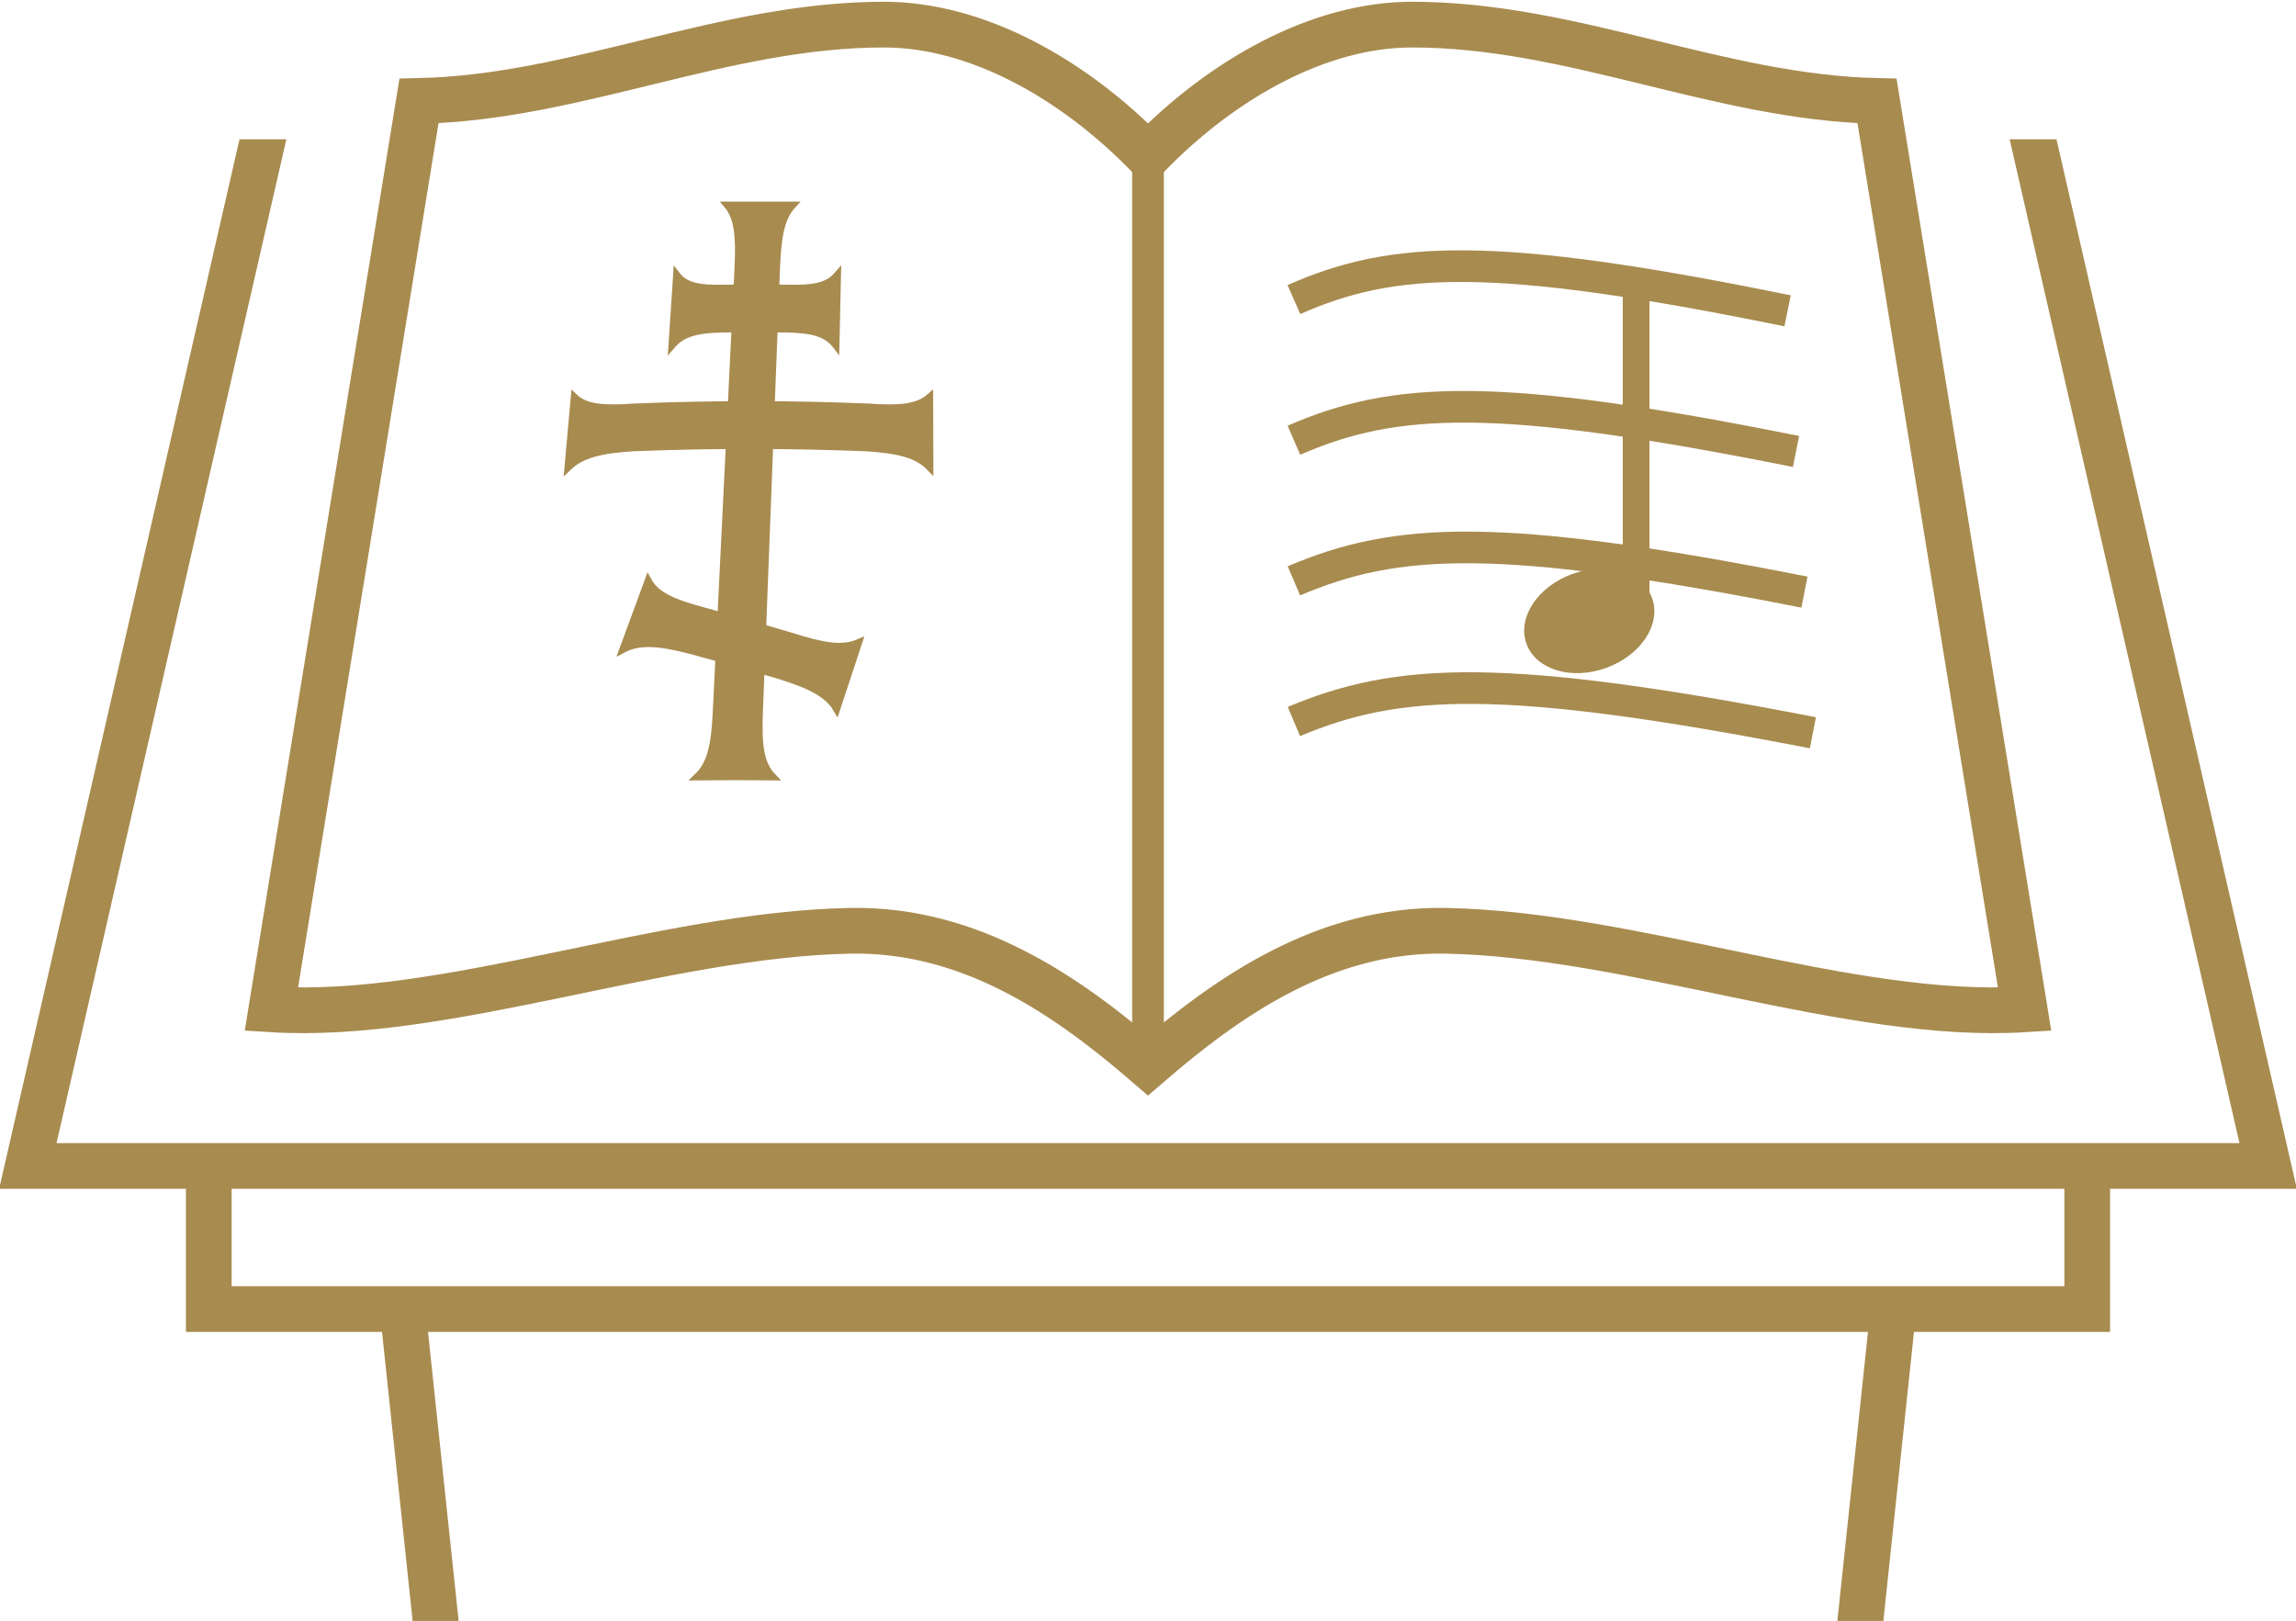
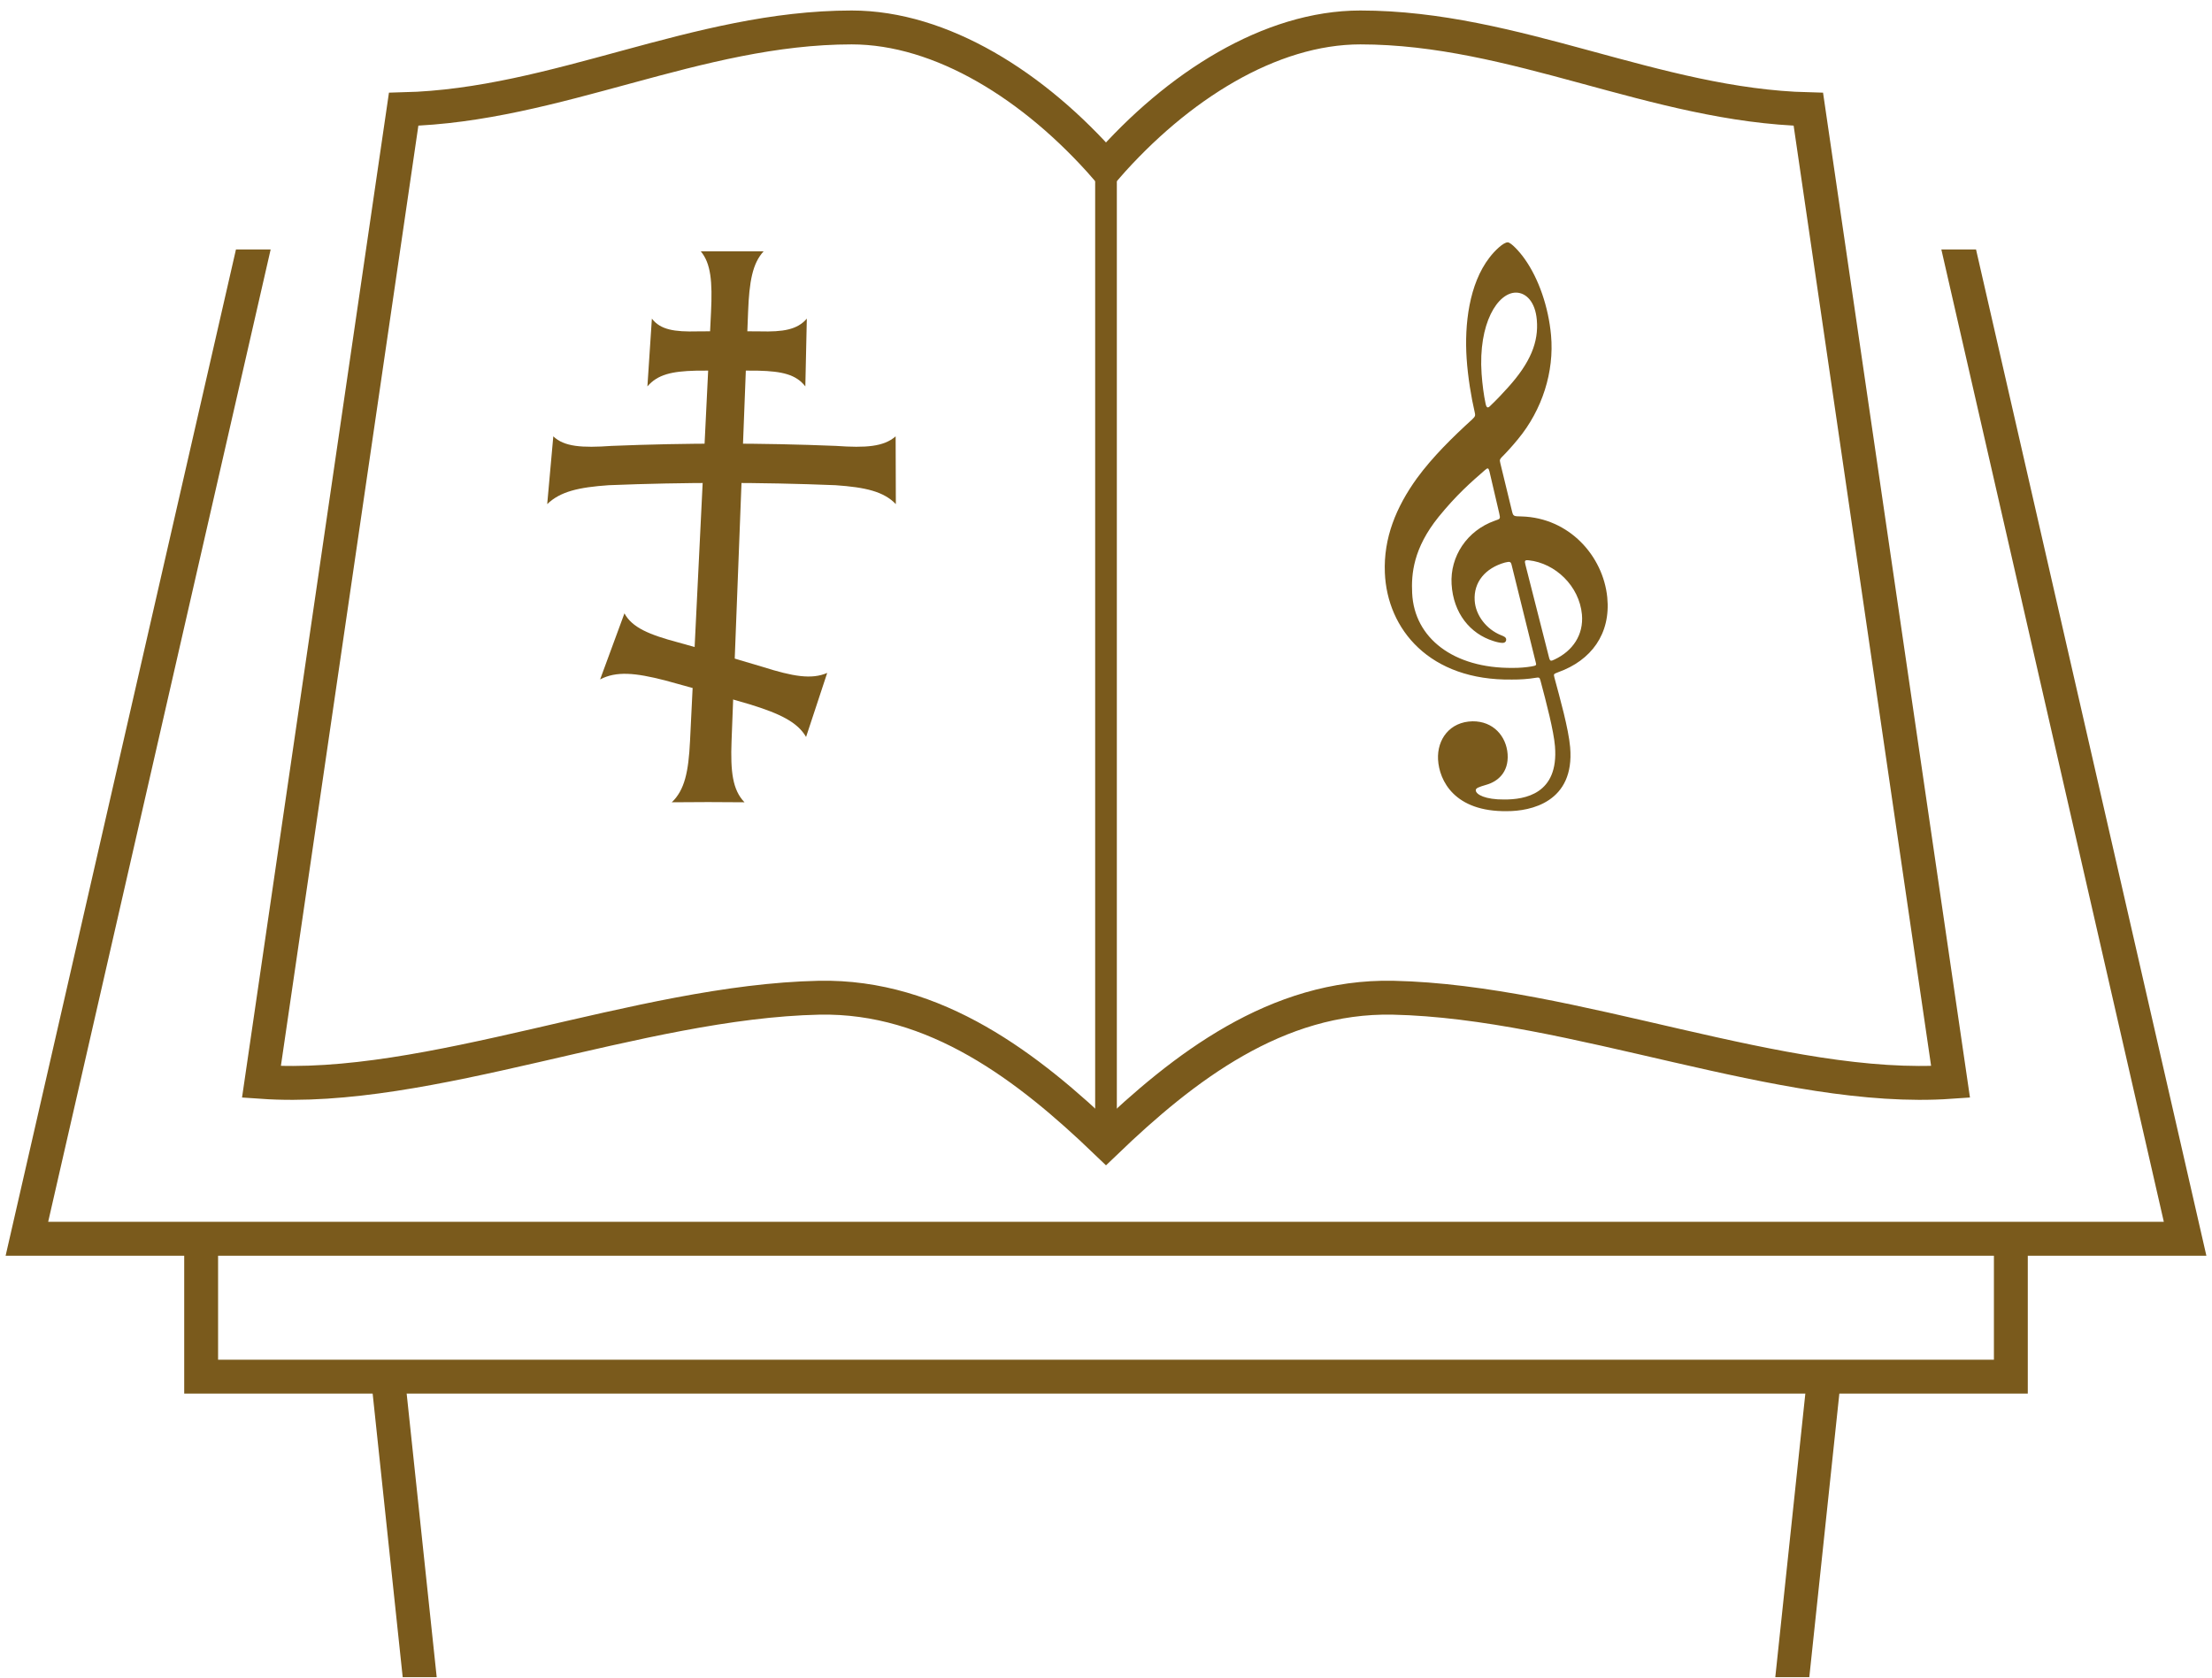
- <svg xmlns="http://www.w3.org/2000/svg" width="326.5" height="230.5" viewBox="337.0 319.5 326.5 230.5">
+ <svg xmlns="http://www.w3.org/2000/svg" width="326.5" height="247.5" viewBox="337.0 302.5 326.5 247.5">
  <g id="Simbolo" transform="translate(0 140)">
    <g id="Libro">
-       <path id="Contorno-libro" d="M500.25 201.62 C489.71 190.76 475.95 183.00 462.71 183.00 C439.83 183.00 419.19 193.34 396.58 193.86 L375.59 323.03 C400.27 324.58 431.24 312.37 457.89 311.86 C475.10 311.54 488.86 321.16 500.25 331.00 C511.64 321.16 525.40 311.54 542.61 311.86 C569.26 312.37 600.23 324.58 624.91 323.03 L603.92 193.86 C581.30 193.34 560.66 183.00 537.79 183.00 C524.54 183.00 510.79 190.76 500.25 201.62 Z" fill="none" stroke="#a88b4f" stroke-width="6.5" stroke-linecap="butt" stroke-linejoin="miter" stroke-miterlimit="6" />
-       <line id="Lomo" x1="500.25" y1="201.62" x2="500.25" y2="331.00" fill="none" stroke="#a88b4f" stroke-width="4.5" stroke-linecap="butt" stroke-linejoin="miter" stroke-miterlimit="6" />
+       <path id="Contorno-libro" d="M500.25 187.25 C489.71 175.18 475.95 166.55 462.71 166.55 C439.83 166.55 419.19 178.05 396.58 178.62 L375.59 322.15 C400.27 323.87 431.24 310.30 457.89 309.73 C475.10 309.38 488.86 320.07 500.25 331.00 C511.64 320.07 525.40 309.38 542.61 309.73 C569.26 310.30 600.23 323.87 624.91 322.15 L603.92 178.62 C581.30 178.05 560.66 166.55 537.79 166.55 C524.54 166.55 510.79 175.18 500.25 187.25 Z" fill="none" stroke="#7a5a1c" stroke-width="5" stroke-linecap="butt" stroke-linejoin="miter" stroke-miterlimit="6" />
+       <line id="Lomo" x1="500.25" y1="187.25" x2="500.25" y2="331.00" fill="none" stroke="#7a5a1c" stroke-width="3.2" stroke-linecap="butt" stroke-linejoin="miter" stroke-miterlimit="6" />
    </g>
    <g id="Cruz">
-       <path id="Vertical" d="M449.71 208.67 C448.07 210.45 447.59 213.14 447.42 217.64 C446.61 238.74 445.79 259.84 444.98 280.94 C444.81 285.44 445.13 288.15 446.89 289.97 C443.31 289.93 439.74 289.93 436.16 289.97 C438.07 288.15 438.63 285.44 438.85 280.94 C439.88 259.84 440.92 238.74 441.95 217.64 C442.17 213.14 441.93 210.45 440.44 208.67 Z" fill="#a88b4f" stroke="#a88b4f" stroke-width="1.0" stroke-linejoin="miter" stroke-miterlimit="4" />
-       <path id="Travesano" d="M418.67 235.97 C420.28 237.51 422.88 237.69 427.28 237.38 C438.32 236.93 449.36 236.93 460.40 237.38 C464.80 237.69 467.44 237.51 469.20 235.97 C469.21 239.30 469.22 242.63 469.23 245.97 C467.44 244.11 464.77 243.49 460.33 243.18 C449.17 242.73 438.01 242.73 426.85 243.18 C422.40 243.49 419.70 244.11 417.77 245.97 Z" fill="#a88b4f" stroke="#a88b4f" stroke-width="1.0" stroke-linejoin="miter" stroke-miterlimit="4" />
-       <path id="Travesano-2" d="M433.22 218.60 C434.48 220.24 436.52 220.57 439.97 220.48 C443.03 220.44 446.09 220.44 449.15 220.48 C452.60 220.57 454.68 220.24 456.09 218.60 C456.01 221.93 455.94 225.27 455.87 228.60 C454.51 226.84 452.43 226.37 448.95 226.28 C445.85 226.24 442.76 226.24 439.67 226.28 C436.18 226.37 434.06 226.84 432.56 228.60 Z" fill="#a88b4f" stroke="#a88b4f" stroke-width="1.0" stroke-linejoin="miter" stroke-miterlimit="4" />
-       <path id="Travesano-3" d="M429.17 262.09 C430.30 264.18 432.78 265.23 437.14 266.39 C441.26 267.53 445.39 268.73 449.54 269.98 C453.99 271.39 456.78 271.89 459.10 270.88 C458.07 274.03 457.03 277.18 455.98 280.33 C454.71 278.14 452.13 276.89 447.65 275.51 C443.47 274.28 439.30 273.10 435.15 271.98 C430.74 270.85 427.96 270.59 425.58 271.84 Z" fill="#a88b4f" stroke="#a88b4f" stroke-width="1.0" stroke-linejoin="miter" stroke-miterlimit="4" />
+       <path id="Vertical" d="M449.71 199.59 C448.07 201.37 447.59 204.06 447.42 208.56 C446.61 229.66 445.79 250.76 444.98 271.86 C444.81 276.36 445.13 279.07 446.89 280.89 C443.31 280.85 439.74 280.85 436.16 280.89 C438.07 279.07 438.63 276.36 438.85 271.86 C439.88 250.76 440.92 229.66 441.95 208.56 C442.17 204.06 441.93 201.37 440.44 199.59 Z" fill="#7a5a1c" />
+       <path id="Travesano" d="M418.67 226.89 C420.28 228.43 422.88 228.61 427.28 228.30 C438.32 227.85 449.36 227.85 460.40 228.30 C464.80 228.61 467.44 228.43 469.20 226.89 C469.21 230.22 469.22 233.55 469.23 236.89 C467.44 235.03 464.77 234.41 460.33 234.10 C449.17 233.65 438.01 233.65 426.85 234.10 C422.40 234.41 419.70 235.03 417.77 236.89 Z" fill="#7a5a1c" />
+       <path id="Travesano-2" d="M433.22 209.52 C434.48 211.16 436.52 211.49 439.97 211.40 C443.03 211.36 446.09 211.36 449.15 211.40 C452.60 211.49 454.68 211.16 456.09 209.52 C456.01 212.85 455.94 216.19 455.87 219.52 C454.51 217.76 452.43 217.29 448.95 217.20 C445.85 217.16 442.76 217.16 439.67 217.20 C436.18 217.29 434.06 217.76 432.56 219.52 Z" fill="#7a5a1c" />
+       <path id="Travesano-3" d="M429.17 253.01 C430.30 255.10 432.78 256.15 437.14 257.31 C441.26 258.45 445.39 259.65 449.54 260.90 C453.99 262.31 456.78 262.81 459.10 261.80 C458.07 264.95 457.03 268.10 455.98 271.25 C454.71 269.06 452.13 267.81 447.65 266.43 C443.47 265.20 439.30 264.02 435.15 262.90 C430.74 261.77 427.96 261.51 425.58 262.76 Z" fill="#7a5a1c" />
    </g>
-     <g id="Lineas">
-       <path id="Linea-1" d="M521.00 222.10 C535.04 215.90 549.08 215.10 591.20 223.70" fill="none" stroke="#a88b4f" stroke-width="4.5" stroke-linecap="butt" />
-       <path id="Linea-2" d="M521.00 242.10 C535.28 235.90 549.56 235.10 592.40 243.70" fill="none" stroke="#a88b4f" stroke-width="4.5" stroke-linecap="butt" />
-       <path id="Linea-3" d="M521.00 262.10 C535.52 255.90 550.04 255.10 593.60 263.70" fill="none" stroke="#a88b4f" stroke-width="4.5" stroke-linecap="butt" />
-       <path id="Linea-4" d="M521.00 282.10 C535.76 275.90 550.52 275.10 594.80 283.70" fill="none" stroke="#a88b4f" stroke-width="4.5" stroke-linecap="butt" />
-       <path id="Nota-cabeza" d="M571.46 264.72 C572.70 268.15 569.93 272.30 565.26 274.00 C560.59 275.70 555.79 274.30 554.54 270.88 C553.30 267.45 556.07 263.30 560.74 261.60 C565.41 259.90 570.21 261.30 571.46 264.72 Z" fill="#a88b4f" stroke="#a88b4f" stroke-width="1.0" stroke-linejoin="miter" stroke-miterlimit="4" />
-       <path id="Nota-plica" d="M568.26 265.80 L571.06 264.80 L571.06 219.3 L568.26 219.3 Z" fill="#a88b4f" stroke="#a88b4f" stroke-width="1.0" stroke-linejoin="miter" stroke-miterlimit="4" />
+     <g id="Clave">
+       <path id="Clave-de-sol" d="M558.46 230.88 C558.31 230.31 558.41 230.26 558.66 229.97 C559.37 229.27 560.27 228.27 561.08 227.28 C564.63 222.98 566.43 217.37 565.94 211.97 C565.56 207.81 564.13 203.64 562.05 200.71 C561.30 199.64 560.03 198.27 559.55 198.26 C558.93 198.25 557.65 199.46 556.85 200.51 C553.83 204.42 553.15 210.41 553.48 215.38 C553.66 218.16 554.19 221.27 554.65 223.22 C554.77 223.79 554.83 223.89 554.31 224.38 C551.49 226.94 548.43 229.94 546.14 233.08 C543.07 237.34 541.20 241.90 541.41 247.02 C541.75 255.35 548.00 262.97 560.19 262.78 C561.34 262.79 562.63 262.70 563.61 262.53 C564.15 262.45 564.25 262.40 564.39 262.97 C565.25 266.19 566.34 270.37 566.52 272.62 C567.10 279.70 562.04 280.49 559.02 280.48 C556.24 280.50 554.86 279.75 554.83 279.13 C554.81 278.80 555.26 278.64 556.41 278.30 C557.96 277.86 559.72 276.56 559.53 273.78 C559.34 271.15 557.42 268.91 554.35 268.94 C550.98 269.01 549.11 271.61 549.26 274.57 C549.43 277.68 551.67 282.31 559.44 282.20 C562.89 282.21 569.46 280.90 568.76 272.77 C568.53 270.05 567.24 265.47 566.44 262.50 C566.29 261.91 566.34 261.97 567.01 261.69 C571.85 259.96 574.77 256.06 574.24 250.66 C573.63 244.53 568.61 238.91 561.60 238.71 C560.36 238.69 560.36 238.69 560.15 237.83 Z M560.81 205.68 C562.29 205.72 563.61 207.06 563.84 209.69 C564.13 212.99 562.89 216.01 559.60 219.66 C558.93 220.42 557.90 221.51 556.91 222.45 C556.61 222.74 556.41 222.69 556.28 222.07 C556.01 220.83 555.80 219.20 555.69 217.67 C555.17 210.21 558.08 205.63 560.81 205.68 Z M558.28 238.19 C558.48 239.10 558.48 239.05 557.64 239.34 C553.53 240.79 551.02 244.62 551.26 248.69 C551.51 252.99 554.00 256.02 557.42 257.09 C557.82 257.23 558.42 257.37 558.77 257.37 C559.16 257.37 559.34 257.13 559.32 256.85 C559.30 256.51 558.90 256.37 558.55 256.23 C556.42 255.37 554.81 253.33 554.67 251.13 C554.49 248.40 556.25 246.32 559.14 245.51 C559.90 245.33 560.00 245.38 560.13 245.90 C561.30 250.66 562.48 255.43 563.67 260.19 C563.82 260.71 563.76 260.71 563.03 260.85 C562.25 260.98 561.26 261.07 560.27 261.06 C551.58 261.14 545.76 256.69 545.44 250.04 C545.30 247.21 545.60 243.42 549.34 238.78 C552.01 235.50 554.08 233.70 556.17 231.88 C556.61 231.49 556.71 231.54 556.85 232.07 Z M562.16 245.84 C562.01 245.25 562.05 245.12 562.64 245.18 C566.57 245.60 570.11 248.97 570.50 253.18 C570.77 256.20 569.12 258.57 566.46 259.82 C565.90 260.09 565.79 260.09 565.64 259.51 Z" fill="#7a5a1c" />
    </g>
    <g id="Atril">
-       <path id="Tablero" d="M371.06 199.31 L336.88 348.55 L663.62 348.55 L629.44 199.31 L622.78 199.31 L655.46 342.05 L345.04 342.05 L377.72 199.31 Z" fill="#a88b4f" />
-       <path id="Faldon" d="M366.69 346.65 L366.69 365.65 L633.81 365.65 L633.81 346.65" fill="none" stroke="#a88b4f" stroke-width="6.5" stroke-linecap="butt" stroke-linejoin="miter" stroke-miterlimit="6" />
+       <path id="Tablero" d="M371.83 199.31 L337.83 347.80 L662.67 347.80 L628.67 199.31 L623.55 199.31 L656.39 342.80 L344.11 342.80 L376.95 199.31 Z" fill="#7a5a1c" />
+       <path id="Faldon" d="M366.69 346.65 L366.69 365.65 L633.81 365.65 L633.81 346.65" fill="none" stroke="#7a5a1c" stroke-width="5" stroke-linecap="butt" stroke-linejoin="miter" stroke-miterlimit="6" />
    </g>
    <g id="Cuerpo">
-       <path id="Borde-izquierdo" d="M390.98 365.65 L397.52 365.65 L402.22 410.0 L395.68 410.0 Z" fill="#a88b4f" />
-       <path id="Borde-derecho" d="M602.98 365.65 L609.52 365.65 L604.82 410.0 L598.28 410.0 Z" fill="#a88b4f" />
+       <path id="Borde-izquierdo" d="M391.74 365.65 L396.76 365.65 L401.46 410.00 L396.44 410.00 Z" fill="#7a5a1c" />
+       <path id="Borde-derecho" d="M603.74 365.65 L608.76 365.65 L604.06 410.00 L599.04 410.00 Z" fill="#7a5a1c" />
    </g>
  </g>
</svg>
